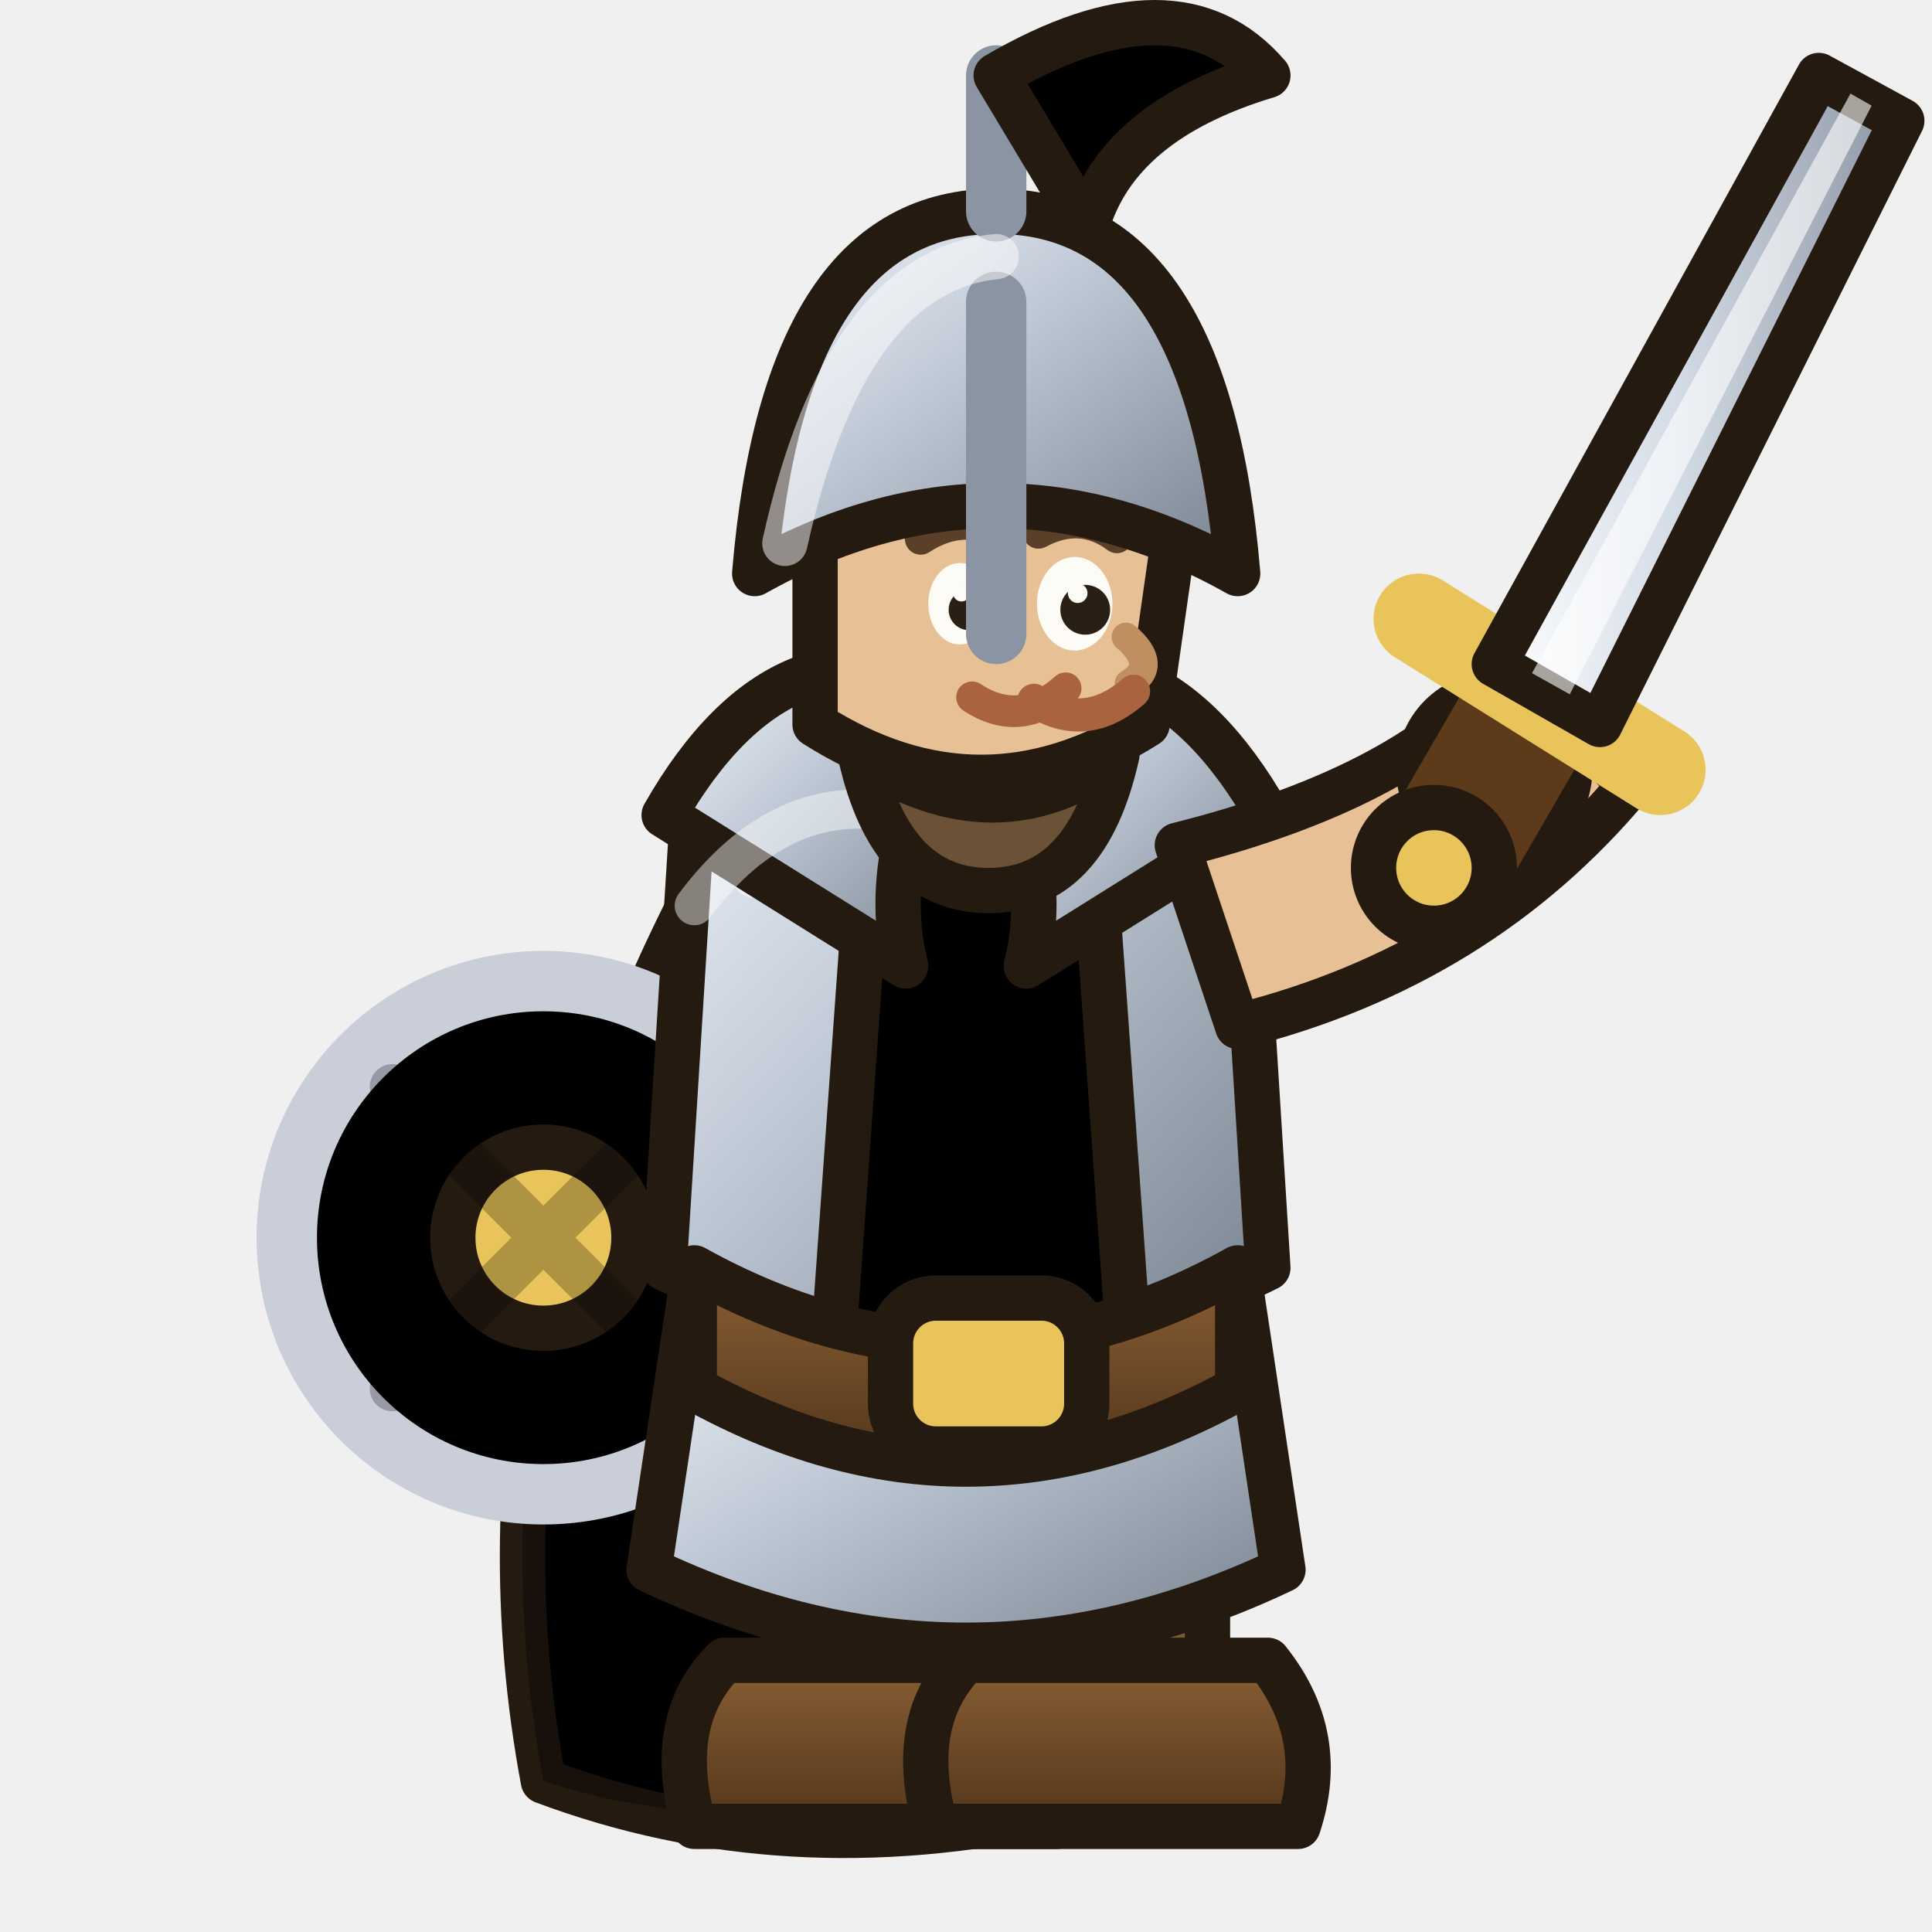
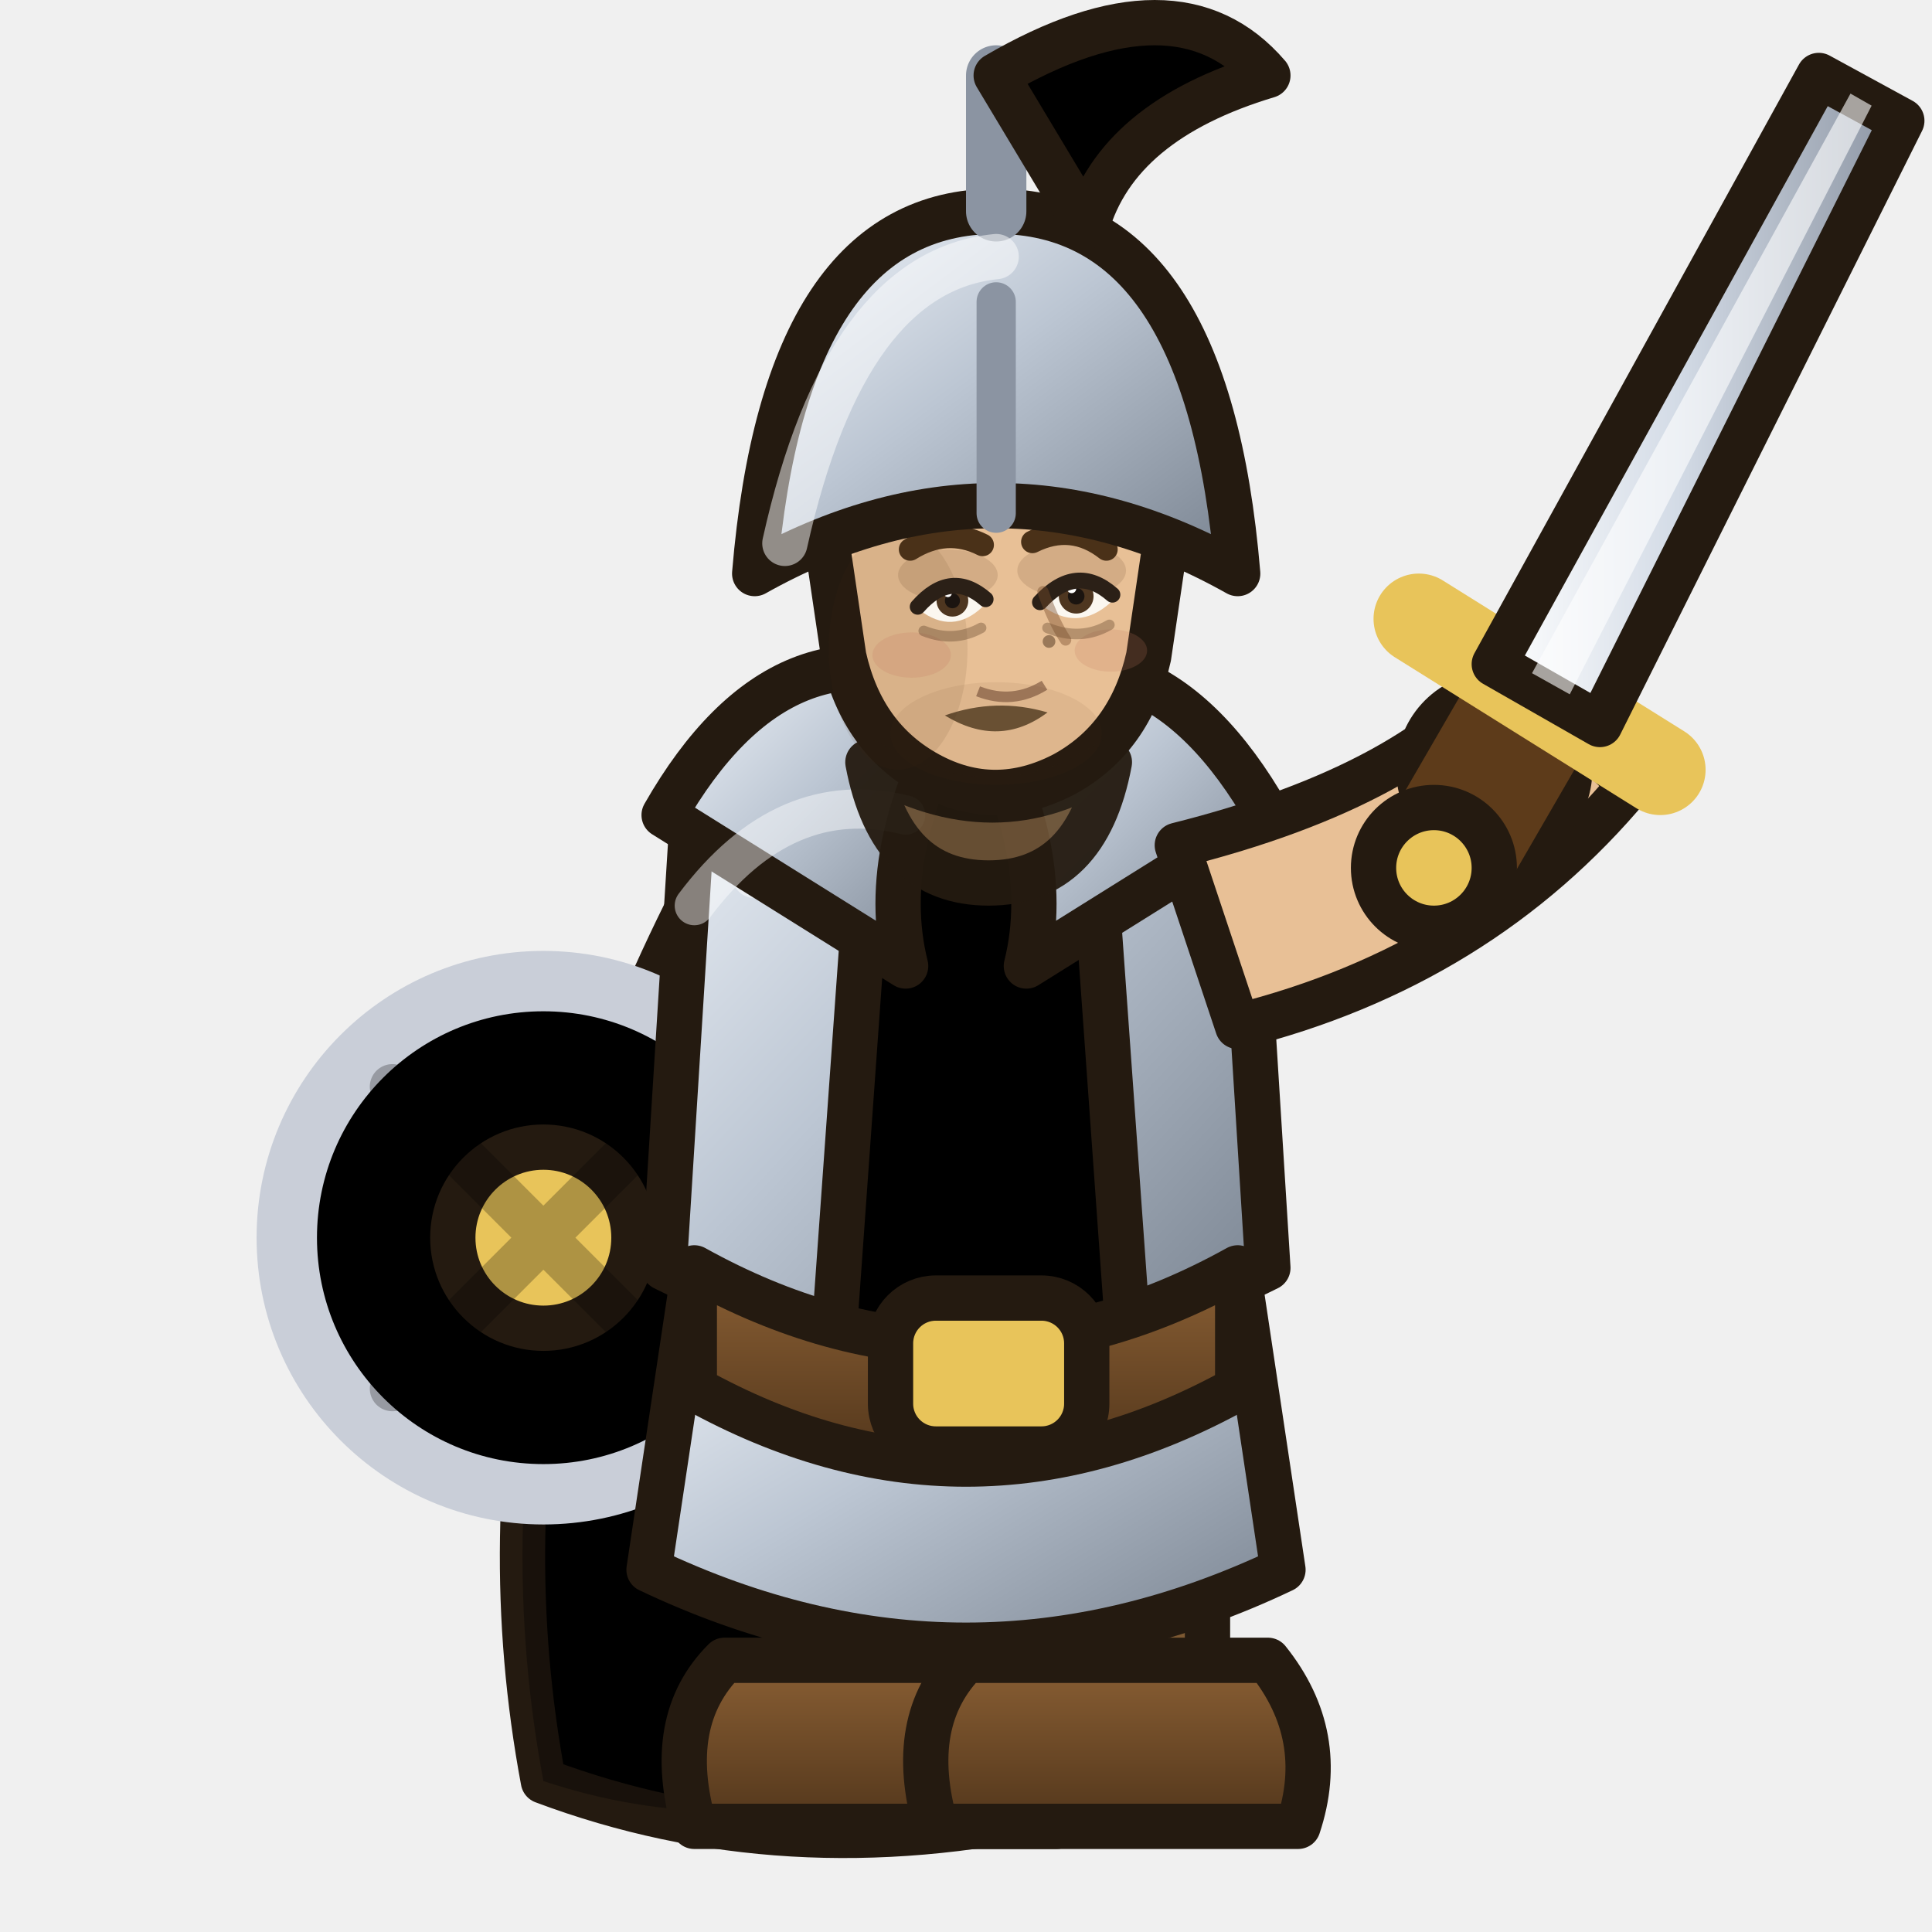
<svg xmlns="http://www.w3.org/2000/svg" viewBox="0 0 128 128" aria-hidden="true">
  <defs>
    <linearGradient id="w-steel" x1="0" y1="0" x2="1" y2="1">
      <stop offset="0%" stop-color="#f2f6fb" />
      <stop offset="45%" stop-color="#bcc6d3" />
      <stop offset="100%" stop-color="#78828f" />
    </linearGradient>
    <linearGradient id="w-blade" x1="0" y1="0" x2="1" y2="0">
      <stop offset="0%" stop-color="#ffffff" />
      <stop offset="45%" stop-color="#d3dbe6" />
      <stop offset="100%" stop-color="#8b94a2" />
    </linearGradient>
    <linearGradient id="w-leather" x1="0" y1="0" x2="0" y2="1">
      <stop offset="0%" stop-color="#8a5f34" />
      <stop offset="100%" stop-color="#52361b" />
    </linearGradient>
  </defs>
  <g stroke="#241a10" stroke-width="3" stroke-linejoin="round" stroke-linecap="round">
    <g class="part-cloak">
      <path d="M50 52 q-20 34 -14 66 q16 6 34 2 q-10 -34 -4 -64 Z" fill="currentColor" />
      <path d="M50 52 q-20 34 -14 66 q6 2 12 2 q-6 -36 6 -66 Z" fill="rgba(0,0,0,0.33)" stroke="none" />
    </g>
    <g class="part-leg-back">
      <path d="M52 82 h14 v30 h-14 Z" fill="#6a4a2a" />
      <path d="M48 110 h20 q4 5 2 11 h-24 q-2 -7 2 -11 Z" fill="url(#w-leather)" />
      <path d="M52 94 h14" stroke="#4a331a" stroke-width="2.6" />
    </g>
    <g class="part-leg-front">
      <path d="M66 82 h14 v30 h-14 Z" fill="#7d5932" />
      <path d="M64 110 h20 q4 5 2 11 h-24 q-2 -7 2 -11 Z" fill="url(#w-leather)" />
      <path d="M66 94 h14" stroke="#4a331a" stroke-width="2.6" />
    </g>
    <g class="part-arm-back">
      <path d="M52 58 q-14 10 -14 24 q10 8 20 2 q-6 -14 0 -24 Z" fill="url(#w-leather)" />
      <circle cx="36" cy="82" r="17" fill="currentColor" />
      <circle cx="36" cy="82" r="17" fill="none" stroke="#c9ced8" stroke-width="4" />
      <circle cx="36" cy="82" r="6" fill="#e8c45a" />
      <path d="M26 72 l20 20 M46 72 l-20 20" stroke="rgba(0,0,0,0.25)" stroke-width="3" />
    </g>
    <g class="part-body">
      <path d="M46 84 q18 10 36 0 l3 20 q-21 10 -42 0 Z" fill="url(#w-steel)" />
      <path d="M46 52 q18 -12 36 0 l2 32 q-20 10 -40 0 Z" fill="url(#w-steel)" />
      <path d="M50 58 q14 -8 28 0" fill="none" stroke="rgba(255,255,255,0.5)" stroke-width="3" />
      <path d="M58 50 h14 l3 42 q-10 5 -20 0 Z" fill="currentColor" />
      <path d="M65 52 v40" stroke="rgba(0,0,0,0.22)" stroke-width="3" />
      <path d="M46 84 q18 10 36 0 l0 8 q-18 10 -36 0 Z" fill="url(#w-leather)" />
      <rect x="59" y="86" width="13" height="10" rx="3" fill="#e8c45a" />
      <path d="M44 54 q8 -14 20 -8 q-6 10 -4 18 Z" fill="url(#w-steel)" />
      <path d="M84 54 q-8 -14 -20 -8 q6 10 4 18 Z" fill="url(#w-steel)" />
      <path d="M46 60 q6 -8 14 -6" fill="none" stroke="rgba(255,255,255,0.45)" stroke-width="2.6" />
    </g>
    <g class="part-head">
-       <path d="M54 34 q12 -8 24 0 l-2 14 q-11 7 -22 0 Z" fill="#e8c096" />
-       <path d="M57 50 q9 6 17 0 q-2 9 -8.5 9 q-6.5 0 -8.5 -9 Z" fill="#6b5236" />
-       <g stroke="none">
-         <ellipse cx="63.6" cy="40" rx="2.1" ry="2.7" fill="#fdfbf6" />
-         <ellipse cx="71.2" cy="40" rx="2.5" ry="3.1" fill="#fdfbf6" />
-         <circle cx="64.2" cy="40.4" r="1.35" fill="#2a1f14" />
-         <circle cx="71.9" cy="40.4" r="1.65" fill="#2a1f14" />
-         <circle cx="63.7" cy="39.3" r="0.55" fill="#fdfbf6" />
-         <circle cx="71.4" cy="39.3" r="0.65" fill="#fdfbf6" />
+       <path d="M54.5 34 q11.5 -7.5 23 0 l-1.4 9.5 q-1.2 5.4 -5.6 7.8 q-4.6 2.4 -9 0 q-4.4 -2.4 -5.6 -7.8 Z" fill="#e8c096" />
+       <path d="M57.5 50.5 q8.5 5 16 0 q-1.5 8 -8 8 q-6.5 0 -8 -8 Z" fill="#6b5236" opacity="0.95" />
+       <path d="M62.6 47.4 q3.4 -1.2 6.8 -0.2 q-3.2 2.4 -6.8 0.2 Z" fill="#6b5236" stroke="none" />
+       <g class="face" stroke="none">
+         <ellipse cx="59.5" cy="43" rx="4.6" ry="8" fill="rgba(74,44,20,0.09)" />
+         <ellipse cx="66" cy="48.6" rx="7" ry="3.4" fill="rgba(74,44,20,0.07)" />
+         <ellipse cx="62.8" cy="38.1" rx="3.3" ry="1.7" fill="rgba(74,44,20,0.13)" />
+         <ellipse cx="71" cy="37.8" rx="3.6" ry="1.8" fill="rgba(74,44,20,0.13)" />
+         <ellipse cx="60.4" cy="43.4" rx="2.6" ry="1.5" fill="rgba(196,120,96,0.2)" />
+         <ellipse cx="73.6" cy="43.1" rx="2.4" ry="1.4" fill="rgba(196,120,96,0.2)" />
      </g>
-       <g fill="none" stroke="#5a4028" stroke-width="2.1" stroke-linecap="round">
-         <path d="M61 35.7 q2.6 -1.7 5.2 -0.5" />
-         <path d="M68.8 35.3 q2.8 -1.5 5.2 0.3" />
+       <g class="face" fill="#fbf7f0" stroke="none">
+         <path d="M60.9 40.4 q2.1 -2.4 4.2 -0.2 q-2 1.9 -4.2 0.2 Z" />
+         <path d="M69 40.1 q2.3 -2.5 4.6 -0.2 q-2.2 2 -4.6 0.2 Z" />
      </g>
-       <path d="M74.6 42.2 q2.2 1.9 0.2 3.1" fill="none" stroke="#c08f61" stroke-width="1.9" stroke-linecap="round" />
-       <path d="M64.4 46.2 q3.2 2.1 6.2 -0.6" fill="none" stroke="#a9643f" stroke-width="2.1" stroke-linecap="round" />
-       <path d="M68.5 46.4 q3.4 2.2 6.6 -0.6" fill="none" stroke="#a9643f" stroke-width="2.2" stroke-linecap="round" />
+       <g class="face" stroke="none">
+         <circle cx="63.1" cy="39.8" r="1.05" fill="#4e3620" />
+         <circle cx="71.3" cy="39.5" r="1.15" fill="#4e3620" />
+         <circle cx="63.1" cy="39.8" r="0.5" fill="#1b1410" />
+         <circle cx="71.3" cy="39.5" r="0.55" fill="#1b1410" />
+         <circle cx="62.8" cy="39.3" r="0.26" fill="#ffffff" />
+         <circle cx="71" cy="39" r="0.3" fill="#ffffff" />
+       </g>
+       <g class="face" fill="none" stroke="#2b2017" stroke-width="1.05" stroke-linecap="round">
+         <path d="M60.8 40.2 q2.2 -2.5 4.5 -0.5" />
+         <path d="M68.9 39.9 q2.4 -2.6 4.8 -0.5" />
+       </g>
+       <g class="face" fill="none" stroke="rgba(60,36,16,0.3)" stroke-width="0.7" stroke-linecap="round">
+         <path d="M61.2 41.8 q2 0.8 3.8 -0.2" />
+         <path d="M69.4 41.6 q2.2 0.9 4.1 -0.2" />
+       </g>
+       <g class="face" fill="none" stroke="#4a3118" stroke-width="1.5" stroke-linecap="round">
+         <path d="M60.3 36.4 q2.4 -1.5 4.8 -0.3" />
+         <path d="M68.4 35.9 q2.6 -1.3 4.9 0.5" />
+       </g>
+       <g class="face" fill="none" stroke="rgba(120,78,44,0.42)" stroke-width="0.75" stroke-linecap="round">
+         <path d="M69.1 39.2 q0.7 2 1.5 3.2" />
+       </g>
+       <circle class="face" cx="69.5" cy="42.5" r="0.42" fill="rgba(60,36,16,0.45)" stroke="none" />
+       <path class="face" d="M64.8 45.8 q2.3 0.9 4.4 -0.4" fill="none" stroke="rgba(90,52,34,0.5)" stroke-width="0.7" stroke-linecap="butt" />
      <path d="M50 38 q2 -24 16 -24 q14 0 16 24 q-16 -9 -32 0 Z" fill="url(#w-steel)" />
      <path d="M66 14 v-9" stroke="#8b94a2" stroke-width="4" />
      <path d="M66 5 q12 -7 18 0 q-10 3 -12 10 Z" fill="currentColor" />
-       <path d="M66 20 v22" stroke="#8b94a2" stroke-width="4" />
+       <path d="M66 20 v14" stroke="#8b94a2" stroke-width="2.6" />
      <path d="M52 36 q4 -18 14 -19" fill="none" stroke="rgba(255,255,255,0.5)" stroke-width="3" />
    </g>
    <g class="part-arm-front">
      <path d="M78 56 q16 -4 22 -12 l8 8 q-10 12 -26 16 Z" fill="#e8c096" />
      <circle cx="99" cy="51" r="5" fill="#e8c096" />
      <path d="M102 46 L96.5 55.5" stroke="#5d3b1a" stroke-width="9" />
      <circle cx="95" cy="57.5" r="4" fill="#e8c45a" />
      <path d="M94 41 L110 51" stroke="#e8c45a" stroke-width="6" />
      <path d="M99 44 L106 48 L126 8 L120.5 5 Z" fill="url(#w-blade)" />
      <path d="M101.5 44.6 L104 46 L124 7 L122.6 6.2 Z" fill="rgba(255,255,255,0.6)" stroke="none" />
    </g>
  </g>
</svg>
